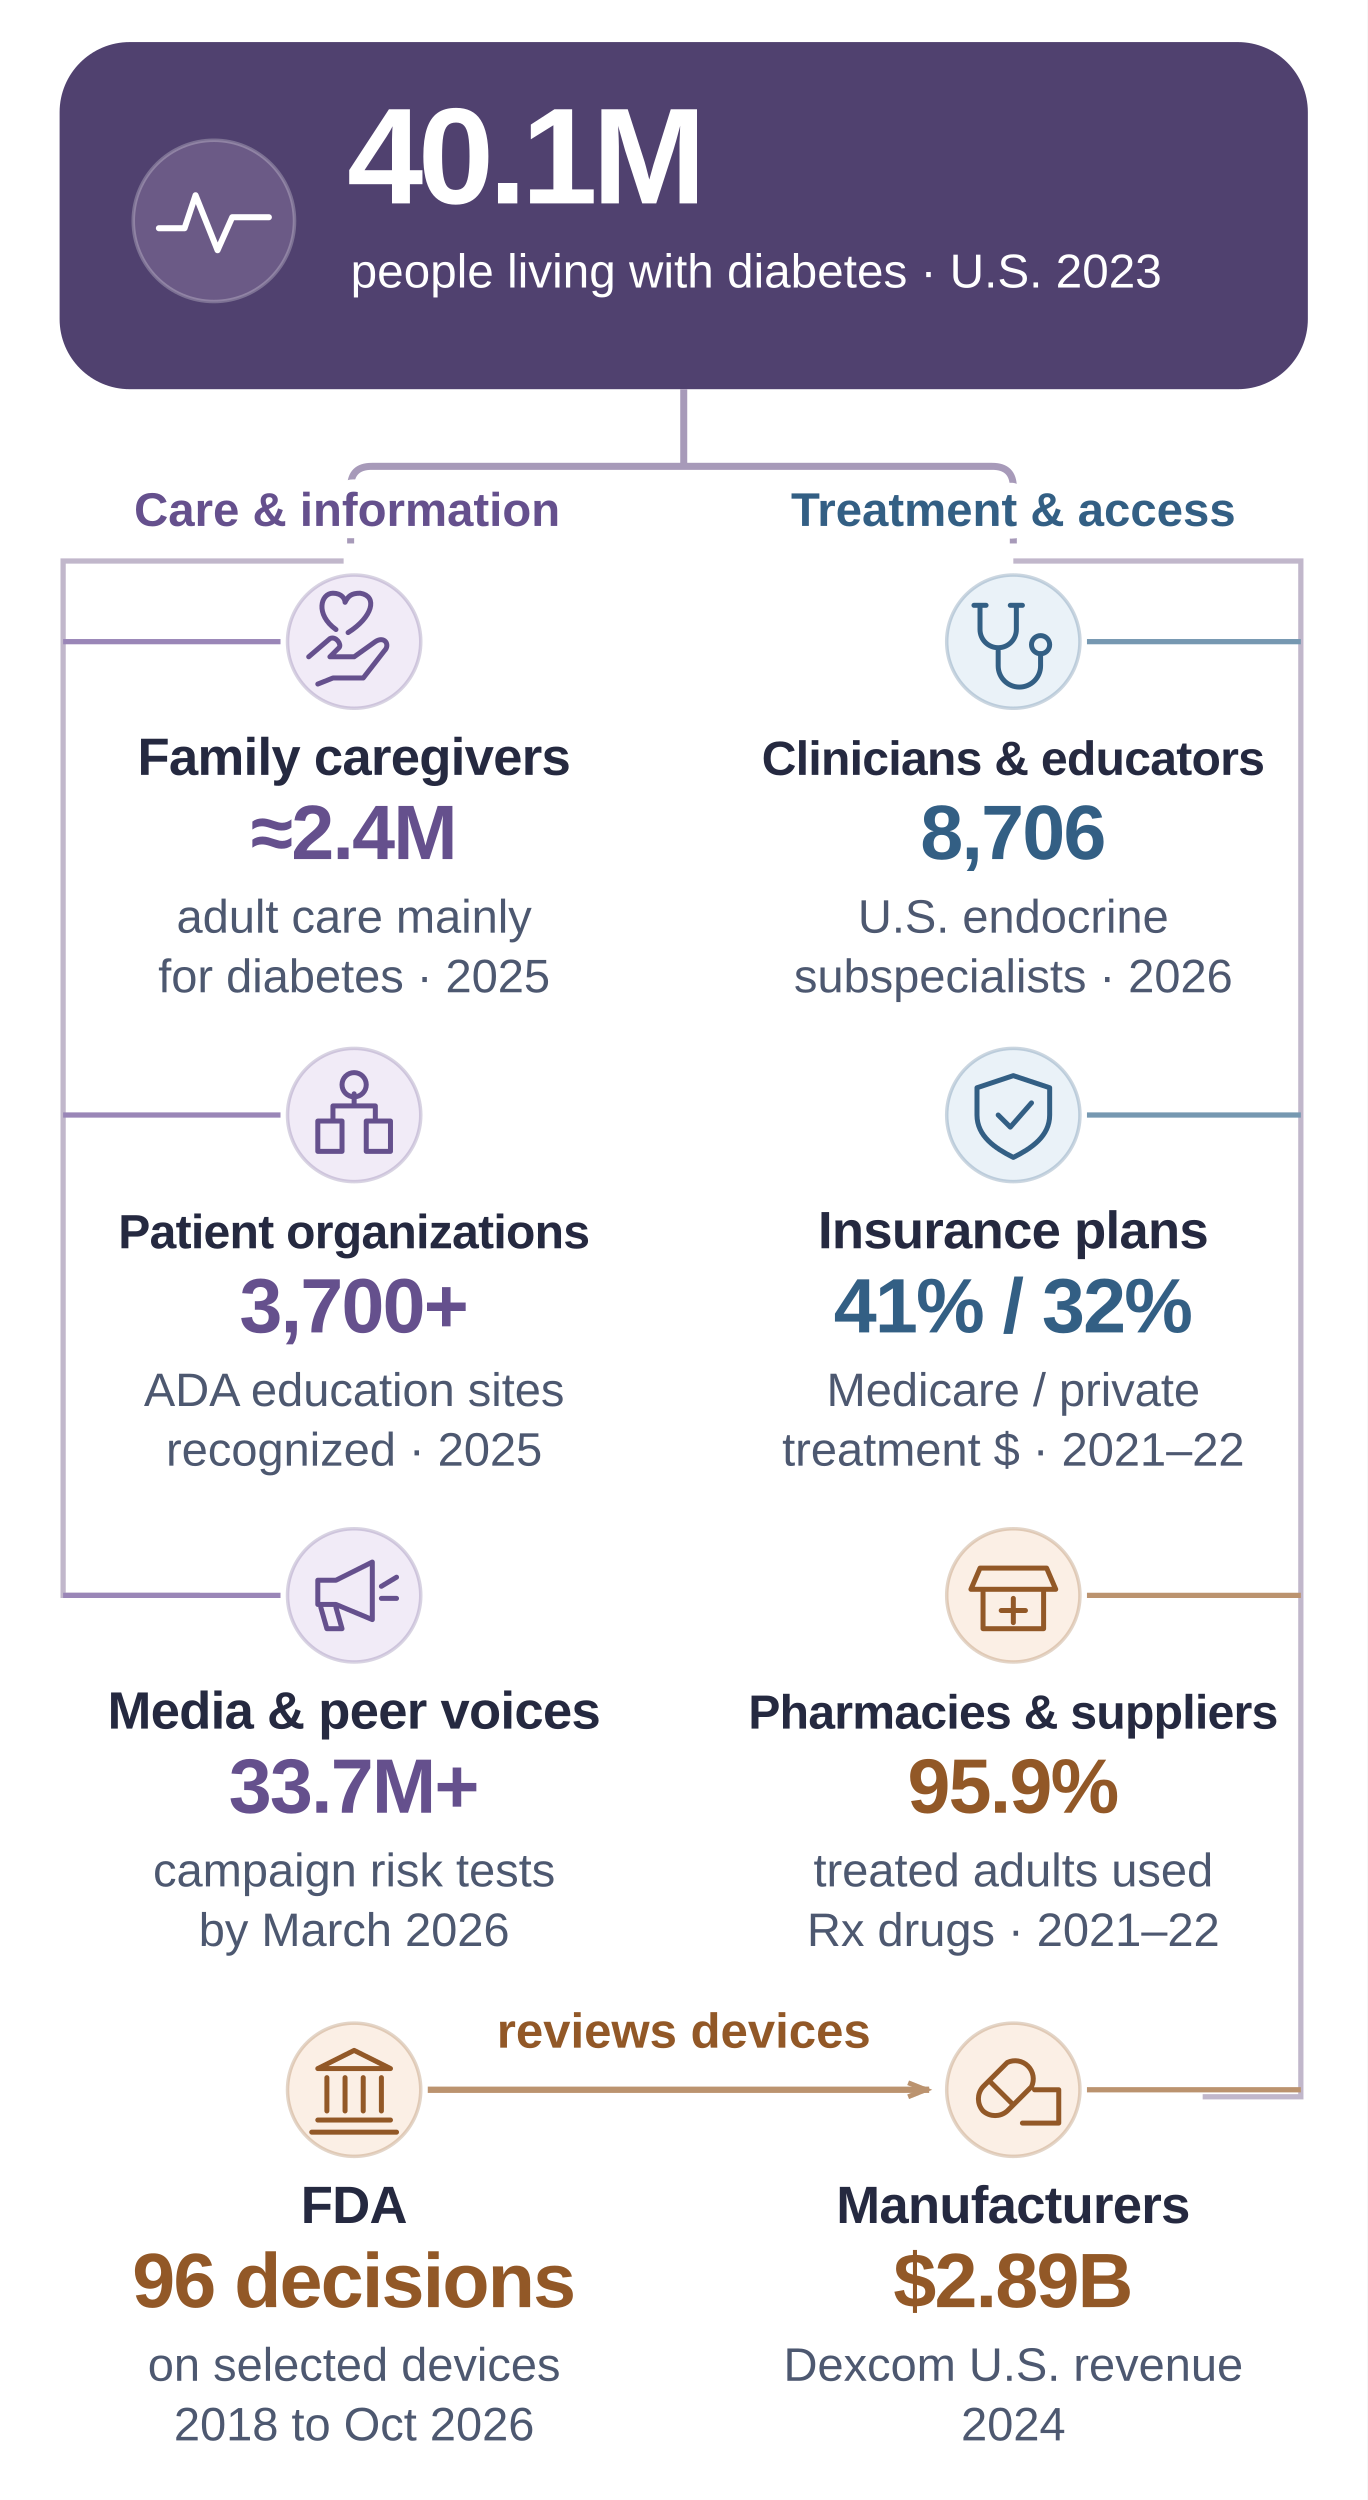
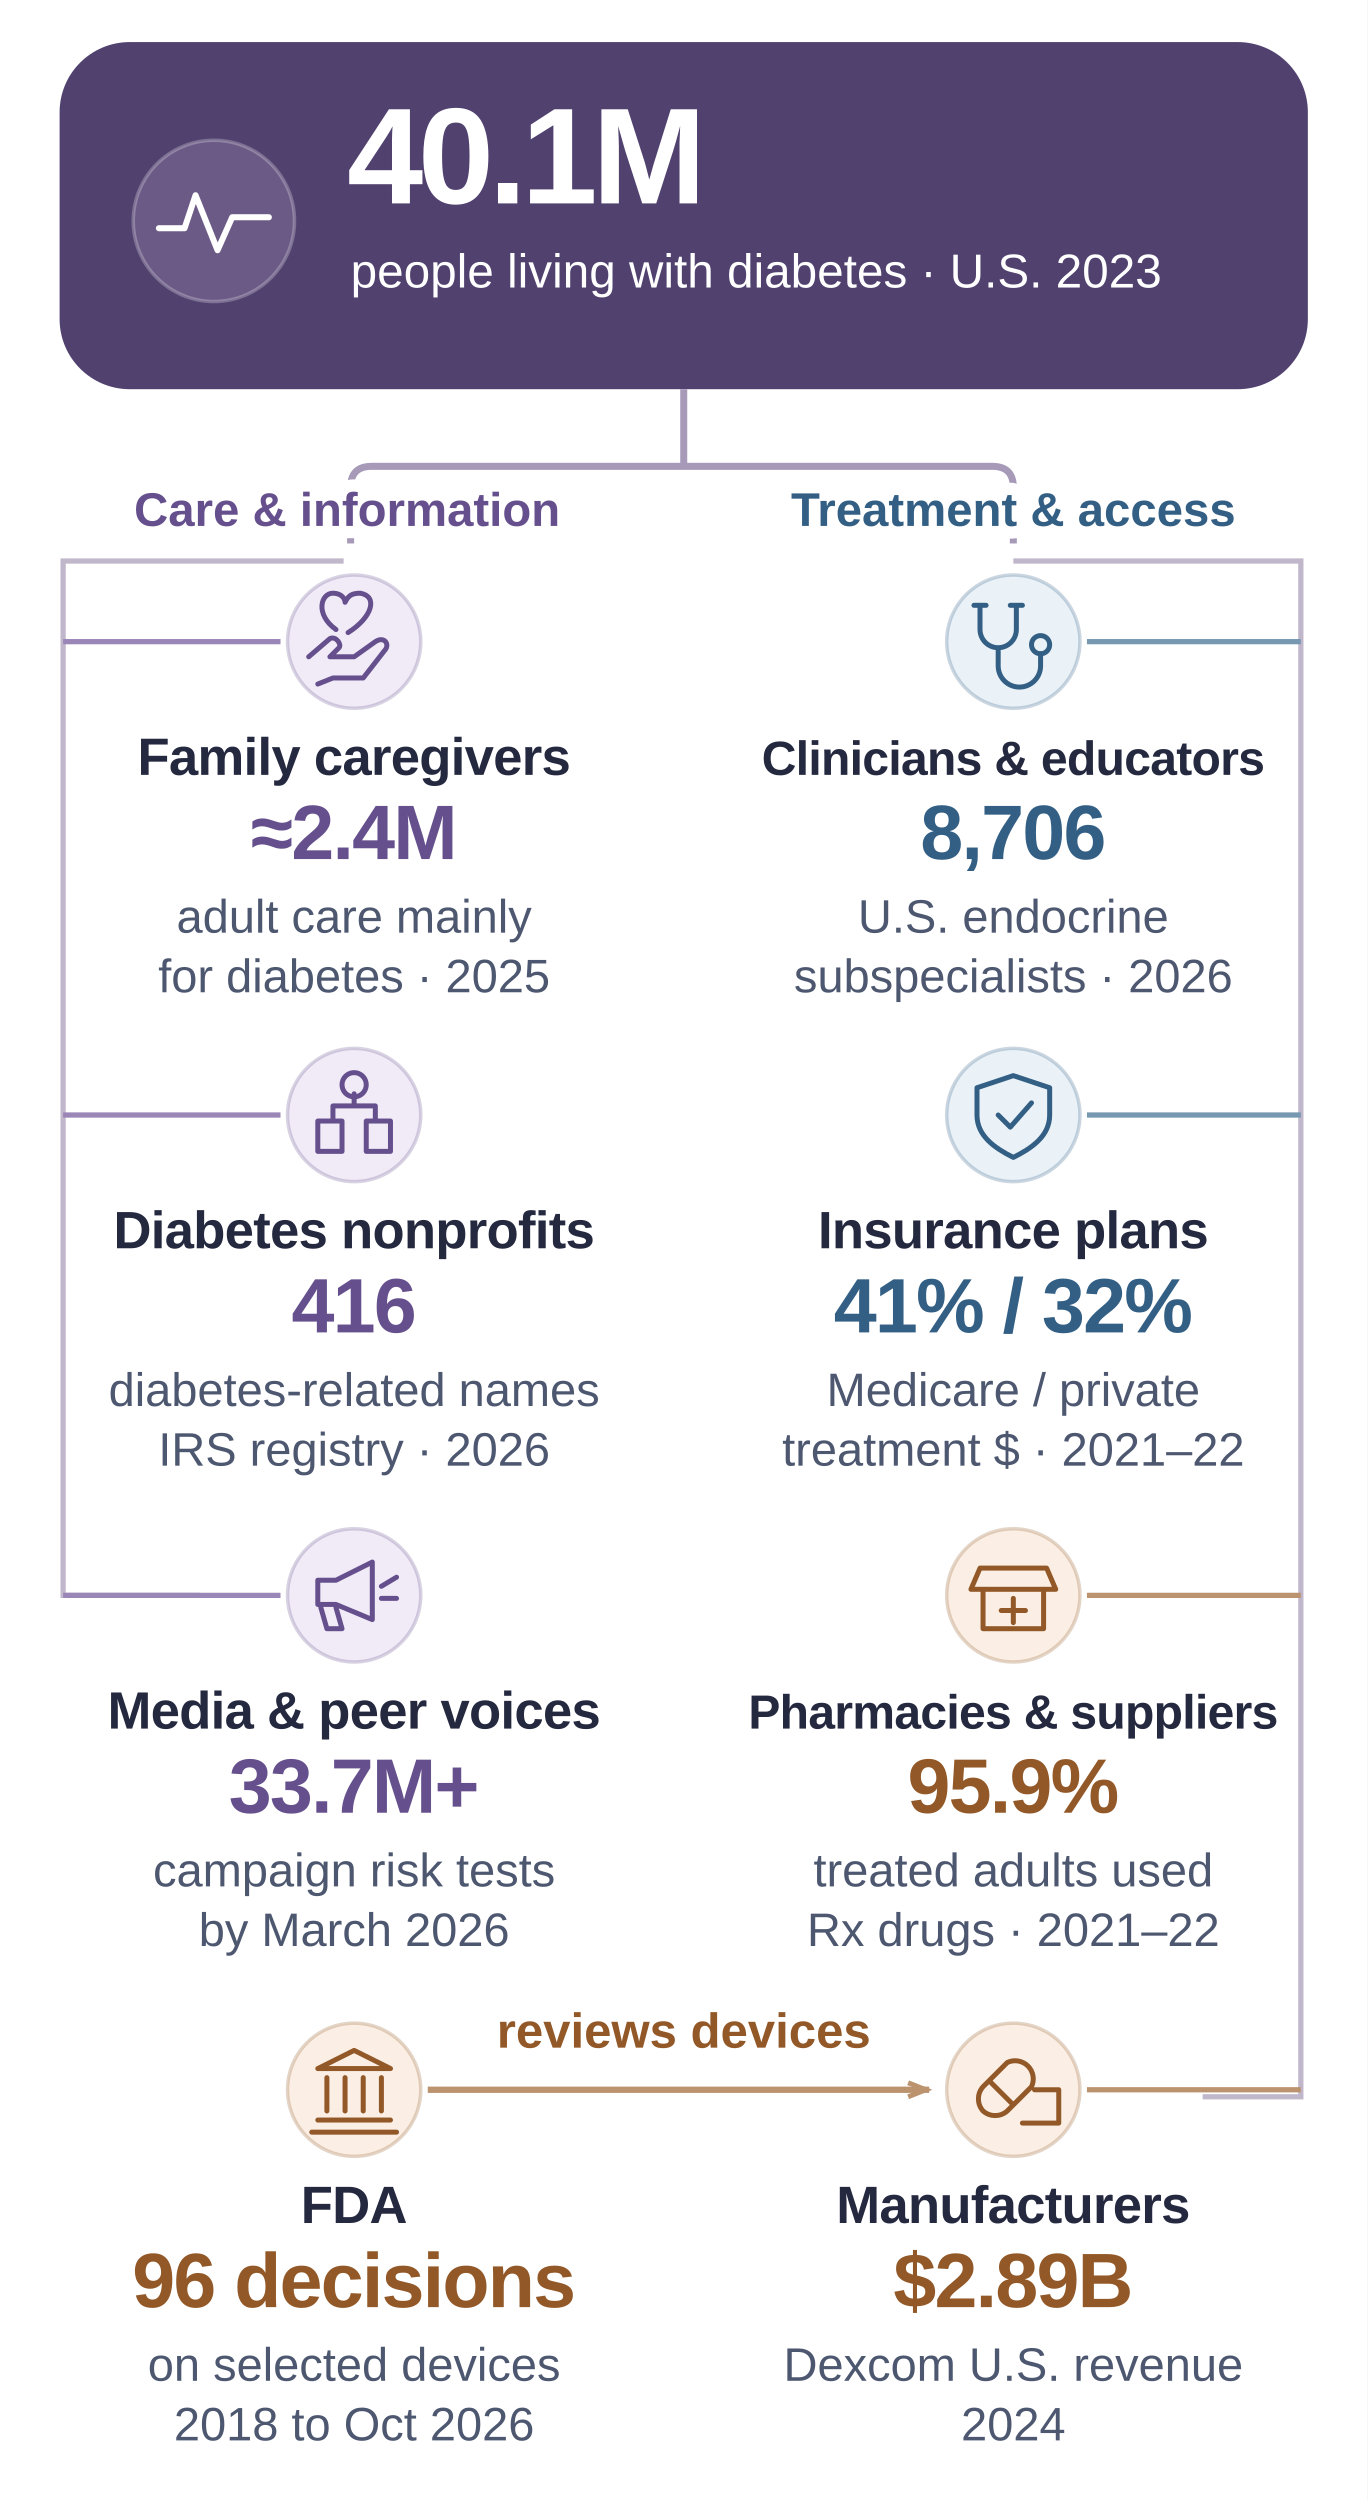
<svg xmlns="http://www.w3.org/2000/svg" width="390" height="713" viewBox="0 0 390 713" role="img" aria-labelledby="t d" font-family="Arial,Helvetica,sans-serif">
  <defs>
    <marker id="arrow-community" markerWidth="8" markerHeight="6" refX="7" refY="3" orient="auto-start-reverse" markerUnits="userSpaceOnUse">
      <path d="M1 1l5 2-5 2" fill="none" stroke="#9a86b7" stroke-width="1.4" />
    </marker>
    <marker id="arrow-care" markerWidth="8" markerHeight="6" refX="7" refY="3" orient="auto-start-reverse" markerUnits="userSpaceOnUse">
      <path d="M1 1l5 2-5 2" fill="none" stroke="#7698b1" stroke-width="1.4" />
    </marker>
    <marker id="arrow-supply" markerWidth="8" markerHeight="6" refX="7" refY="3" orient="auto-start-reverse" markerUnits="userSpaceOnUse">
      <path d="M1 1l5 2-5 2" fill="none" stroke="#bb936f" stroke-width="1.4" />
    </marker>
  </defs>
  <rect width="100%" height="100%" fill="#fff" />
  <rect x="17" y="12" width="356" height="99" rx="20" fill="#50416f" />
  <g transform="translate(61 63)">
    <circle r="23" fill="#6b5a86" stroke="#fff" stroke-opacity=".25" />
    <g transform="scale(1.045455)" fill="none" stroke="#fff" stroke-width="1.65" stroke-linecap="round" stroke-linejoin="round">
      <path d="M-15 2h7l3-9 6 15 4-9h10" />
    </g>
  </g>
  <text x="99" y="58" font-size="39" font-weight="690" fill="#fff" text-anchor="start" letter-spacing="-1.5">40.1M</text>
  <text x="100" y="82" font-size="13.6" font-weight="450" fill="#fff" text-anchor="start" letter-spacing="0">people living with diabetes · U.S. 2023</text>
  <path d="M195 111v22M100 155v-16q0-6 6-6h177q6 0 6 6v16" stroke="#a79ab9" stroke-width="2" fill="none" />
  <text x="99" y="150" font-size="13.5" font-weight="600" fill="#65508d" text-anchor="middle" letter-spacing="0" paint-order="stroke" stroke="white" stroke-width="7" stroke-linejoin="round">Care &amp; information</text>
  <text x="289" y="150" font-size="13.5" font-weight="600" fill="#335f84" text-anchor="middle" letter-spacing="0" paint-order="stroke" stroke="white" stroke-width="7" stroke-linejoin="round">Treatment &amp; access</text>
  <path d="M98 160H18v295h39M289 160h82v438h-28" fill="none" stroke="#c1b7cb" stroke-width="1.5" />
  <path d="M18 183H80" stroke="#9a86b7" stroke-width="1.5" fill="none" />
  <g transform="translate(101 183)">
    <circle r="19" fill="#f1ebf7" stroke="#65508d" stroke-opacity=".25" />
    <g transform="scale(0.8636364)" fill="none" stroke="#65508d" stroke-width="1.65" stroke-linecap="round" stroke-linejoin="round">
      <path d="M-15 5l7-6c2-1 4 2 3 3l-3 3h8l7-5c3-2 5 1 3 3L3 12H-7l-5 2m6-18c-7-5-5-12-1-12 3 0 4 2 4 3 1-2 2-3 5-3 6 1 4 8-4 13" />
    </g>
  </g>
  <text x="101" y="221" font-size="15" font-weight="650" fill="#252940" text-anchor="middle" letter-spacing="-.2">Family caregivers</text>
  <text x="101" y="245" font-size="22" font-weight="680" fill="#65508d" text-anchor="middle" letter-spacing="-.5">≈2.4M</text>
  <text x="101" y="266" font-size="13.4" font-weight="450" fill="#4d5870" text-anchor="middle" letter-spacing="0">adult care mainly</text>
  <text x="101" y="283" font-size="13.4" font-weight="450" fill="#4d5870" text-anchor="middle" letter-spacing="0">for diabetes · 2025</text>
  <path d="M371 183H310" stroke="#7698b1" stroke-width="1.5" fill="none" />
  <g transform="translate(289 183)">
    <circle r="19" fill="#eaf2f8" stroke="#335f84" stroke-opacity=".25" />
    <g transform="scale(0.8636364)" fill="none" stroke="#335f84" stroke-width="1.65" stroke-linecap="round" stroke-linejoin="round">
      <path d="M-11-12v8a6 6 0 0012 0v-8m-14 0h4m8 0h4M-5 3v5a7 7 0 0014 0V4" />
      <circle cx="9" cy="1" r="3" />
    </g>
  </g>
  <text x="289" y="221" font-size="13.7" font-weight="650" fill="#252940" text-anchor="middle" letter-spacing="-.2">Clinicians &amp; educators</text>
  <text x="289" y="245" font-size="22" font-weight="680" fill="#335f84" text-anchor="middle" letter-spacing="-.5">8,706</text>
  <text x="289" y="266" font-size="13.4" font-weight="450" fill="#4d5870" text-anchor="middle" letter-spacing="0">U.S. endocrine</text>
  <text x="289" y="283" font-size="13.4" font-weight="450" fill="#4d5870" text-anchor="middle" letter-spacing="0">subspecialists · 2026</text>
  <path d="M18 318H80" stroke="#9a86b7" stroke-width="1.5" fill="none" />
  <g transform="translate(101 318)">
    <circle r="19" fill="#f1ebf7" stroke="#65508d" stroke-opacity=".25" />
    <g transform="scale(0.8636364)" fill="none" stroke="#65508d" stroke-width="1.65" stroke-linecap="round" stroke-linejoin="round">
      <path d="M-12 2h8v10h-8zM4 2h8v10H4zM-7 2v-5H7v5m-7-5v-4" />
      <circle cx="0" cy="-10" r="4" />
    </g>
  </g>
-   <text x="101" y="356" font-size="13.7" font-weight="650" fill="#252940" text-anchor="middle" letter-spacing="-.2">Patient organizations</text>
-   <text x="101" y="380" font-size="22" font-weight="680" fill="#65508d" text-anchor="middle" letter-spacing="-.5">3,700+</text>
-   <text x="101" y="401" font-size="13.4" font-weight="450" fill="#4d5870" text-anchor="middle" letter-spacing="0">ADA education sites</text>
-   <text x="101" y="418" font-size="13.4" font-weight="450" fill="#4d5870" text-anchor="middle" letter-spacing="0">recognized · 2025</text>
+   <text x="101" y="356" font-size="15" font-weight="650" fill="#252940" text-anchor="middle" letter-spacing="-.2">Diabetes nonprofits</text>
+   <text x="101" y="380" font-size="22" font-weight="680" fill="#65508d" text-anchor="middle" letter-spacing="-.5">416</text>
+   <text x="101" y="401" font-size="13.4" font-weight="450" fill="#4d5870" text-anchor="middle" letter-spacing="0">diabetes-related names</text>
+   <text x="101" y="418" font-size="13.4" font-weight="450" fill="#4d5870" text-anchor="middle" letter-spacing="0">IRS registry · 2026</text>
  <path d="M18 455H80" stroke="#9a86b7" stroke-width="1.5" fill="none" />
  <g transform="translate(101 455)">
    <circle r="19" fill="#f1ebf7" stroke="#65508d" stroke-opacity=".25" />
    <g transform="scale(0.8636364)" fill="none" stroke="#65508d" stroke-width="1.65" stroke-linecap="round" stroke-linejoin="round">
      <path d="M-12-5h6l12-6V8L-6 3h-6zm6 9l2 7h-5l-2-7m20-7 5-3m-5 7h5" />
    </g>
  </g>
  <text x="101" y="493" font-size="15" font-weight="650" fill="#252940" text-anchor="middle" letter-spacing="-.2">Media &amp; peer voices</text>
  <text x="101" y="517" font-size="22" font-weight="680" fill="#65508d" text-anchor="middle" letter-spacing="-.5">33.7M+</text>
  <text x="101" y="538" font-size="13.4" font-weight="450" fill="#4d5870" text-anchor="middle" letter-spacing="0">campaign risk tests</text>
  <text x="101" y="555" font-size="13.4" font-weight="450" fill="#4d5870" text-anchor="middle" letter-spacing="0">by March 2026</text>
  <path d="M371 318H310" stroke="#7698b1" stroke-width="1.5" fill="none" />
  <g transform="translate(289 318)">
    <circle r="19" fill="#eaf2f8" stroke="#335f84" stroke-opacity=".25" />
    <g transform="scale(0.8636364)" fill="none" stroke="#335f84" stroke-width="1.65" stroke-linecap="round" stroke-linejoin="round">
      <path d="M0-13l12 4v9c0 7-6 11-12 14C-6 11-12 7-12 0v-9zM-5 0l4 4 7-8" />
    </g>
  </g>
  <text x="289" y="356" font-size="15" font-weight="650" fill="#252940" text-anchor="middle" letter-spacing="-.2">Insurance plans</text>
  <text x="289" y="380" font-size="22" font-weight="680" fill="#335f84" text-anchor="middle" letter-spacing="-.5">41% / 32%</text>
  <text x="289" y="401" font-size="13.4" font-weight="450" fill="#4d5870" text-anchor="middle" letter-spacing="0">Medicare / private</text>
  <text x="289" y="418" font-size="13.4" font-weight="450" fill="#4d5870" text-anchor="middle" letter-spacing="0">treatment $ · 2021–22</text>
  <path d="M122 596 H265" fill="none" stroke="#bb936f" stroke-width="1.8" marker-end="url(#arrow-supply)" />
  <text x="195" y="584" font-size="14" font-weight="550" fill="#925827" text-anchor="middle" letter-spacing="0" paint-order="stroke" stroke="white" stroke-width="7" stroke-linejoin="round">reviews devices</text>
  <g transform="translate(101 596)">
    <circle r="19" fill="#fbefe5" stroke="#925827" stroke-opacity=".25" />
    <g transform="scale(0.8636364)" fill="none" stroke="#925827" stroke-width="1.65" stroke-linecap="round" stroke-linejoin="round">
      <path d="M-12-7L0-13l12 6zm0 17h24m-26 4h28M-9-4v11m6-11v11m6-11v11m6-11v11" />
    </g>
  </g>
  <text x="101" y="634" font-size="15" font-weight="650" fill="#252940" text-anchor="middle" letter-spacing="-.2">FDA</text>
  <text x="101" y="658" font-size="22" font-weight="680" fill="#925827" text-anchor="middle" letter-spacing="-.5">96 decisions</text>
  <text x="101" y="679" font-size="13.4" font-weight="450" fill="#4d5870" text-anchor="middle" letter-spacing="0">on selected devices</text>
  <text x="101" y="696" font-size="13.4" font-weight="450" fill="#4d5870" text-anchor="middle" letter-spacing="0">2018 to Oct 2026</text>
  <path d="M371 596H310" stroke="#bb936f" stroke-width="1.5" fill="none" />
  <g transform="translate(289 596)">
    <circle r="19" fill="#fbefe5" stroke="#925827" stroke-opacity=".25" />
    <g transform="scale(0.8636364)" fill="none" stroke="#925827" stroke-width="1.65" stroke-linecap="round" stroke-linejoin="round">
      <path d="M-10 7a6 6 0 010-8l8-8a6 6 0 018 8l-8 8a6 6 0 01-8 0zm2-10l8 8M3 11h12V0H7" />
    </g>
  </g>
  <text x="289" y="634" font-size="15" font-weight="650" fill="#252940" text-anchor="middle" letter-spacing="-.2">Manufacturers</text>
  <text x="289" y="658" font-size="22" font-weight="680" fill="#925827" text-anchor="middle" letter-spacing="-.5">$2.89B</text>
  <text x="289" y="679" font-size="13.4" font-weight="450" fill="#4d5870" text-anchor="middle" letter-spacing="0">Dexcom U.S. revenue</text>
  <text x="289" y="696" font-size="13.4" font-weight="450" fill="#4d5870" text-anchor="middle" letter-spacing="0">2024</text>
  <path d="M371 455H310" stroke="#bb936f" stroke-width="1.5" fill="none" />
  <g transform="translate(289 455)">
    <circle r="19" fill="#fbefe5" stroke="#925827" stroke-opacity=".25" />
    <g transform="scale(0.8636364)" fill="none" stroke="#925827" stroke-width="1.65" stroke-linecap="round" stroke-linejoin="round">
      <path d="M-11-9h22l3 7h-28zm1 8v12h20V-1M-4 5h8m-4-4v8" />
    </g>
  </g>
  <text x="289" y="493" font-size="13.7" font-weight="650" fill="#252940" text-anchor="middle" letter-spacing="-.2">Pharmacies &amp; suppliers</text>
  <text x="289" y="517" font-size="22" font-weight="680" fill="#925827" text-anchor="middle" letter-spacing="-.5">95.9%</text>
  <text x="289" y="538" font-size="13.4" font-weight="450" fill="#4d5870" text-anchor="middle" letter-spacing="0">treated adults used</text>
  <text x="289" y="555" font-size="13.4" font-weight="450" fill="#4d5870" text-anchor="middle" letter-spacing="0">Rx drugs · 2021–22</text>
</svg>
